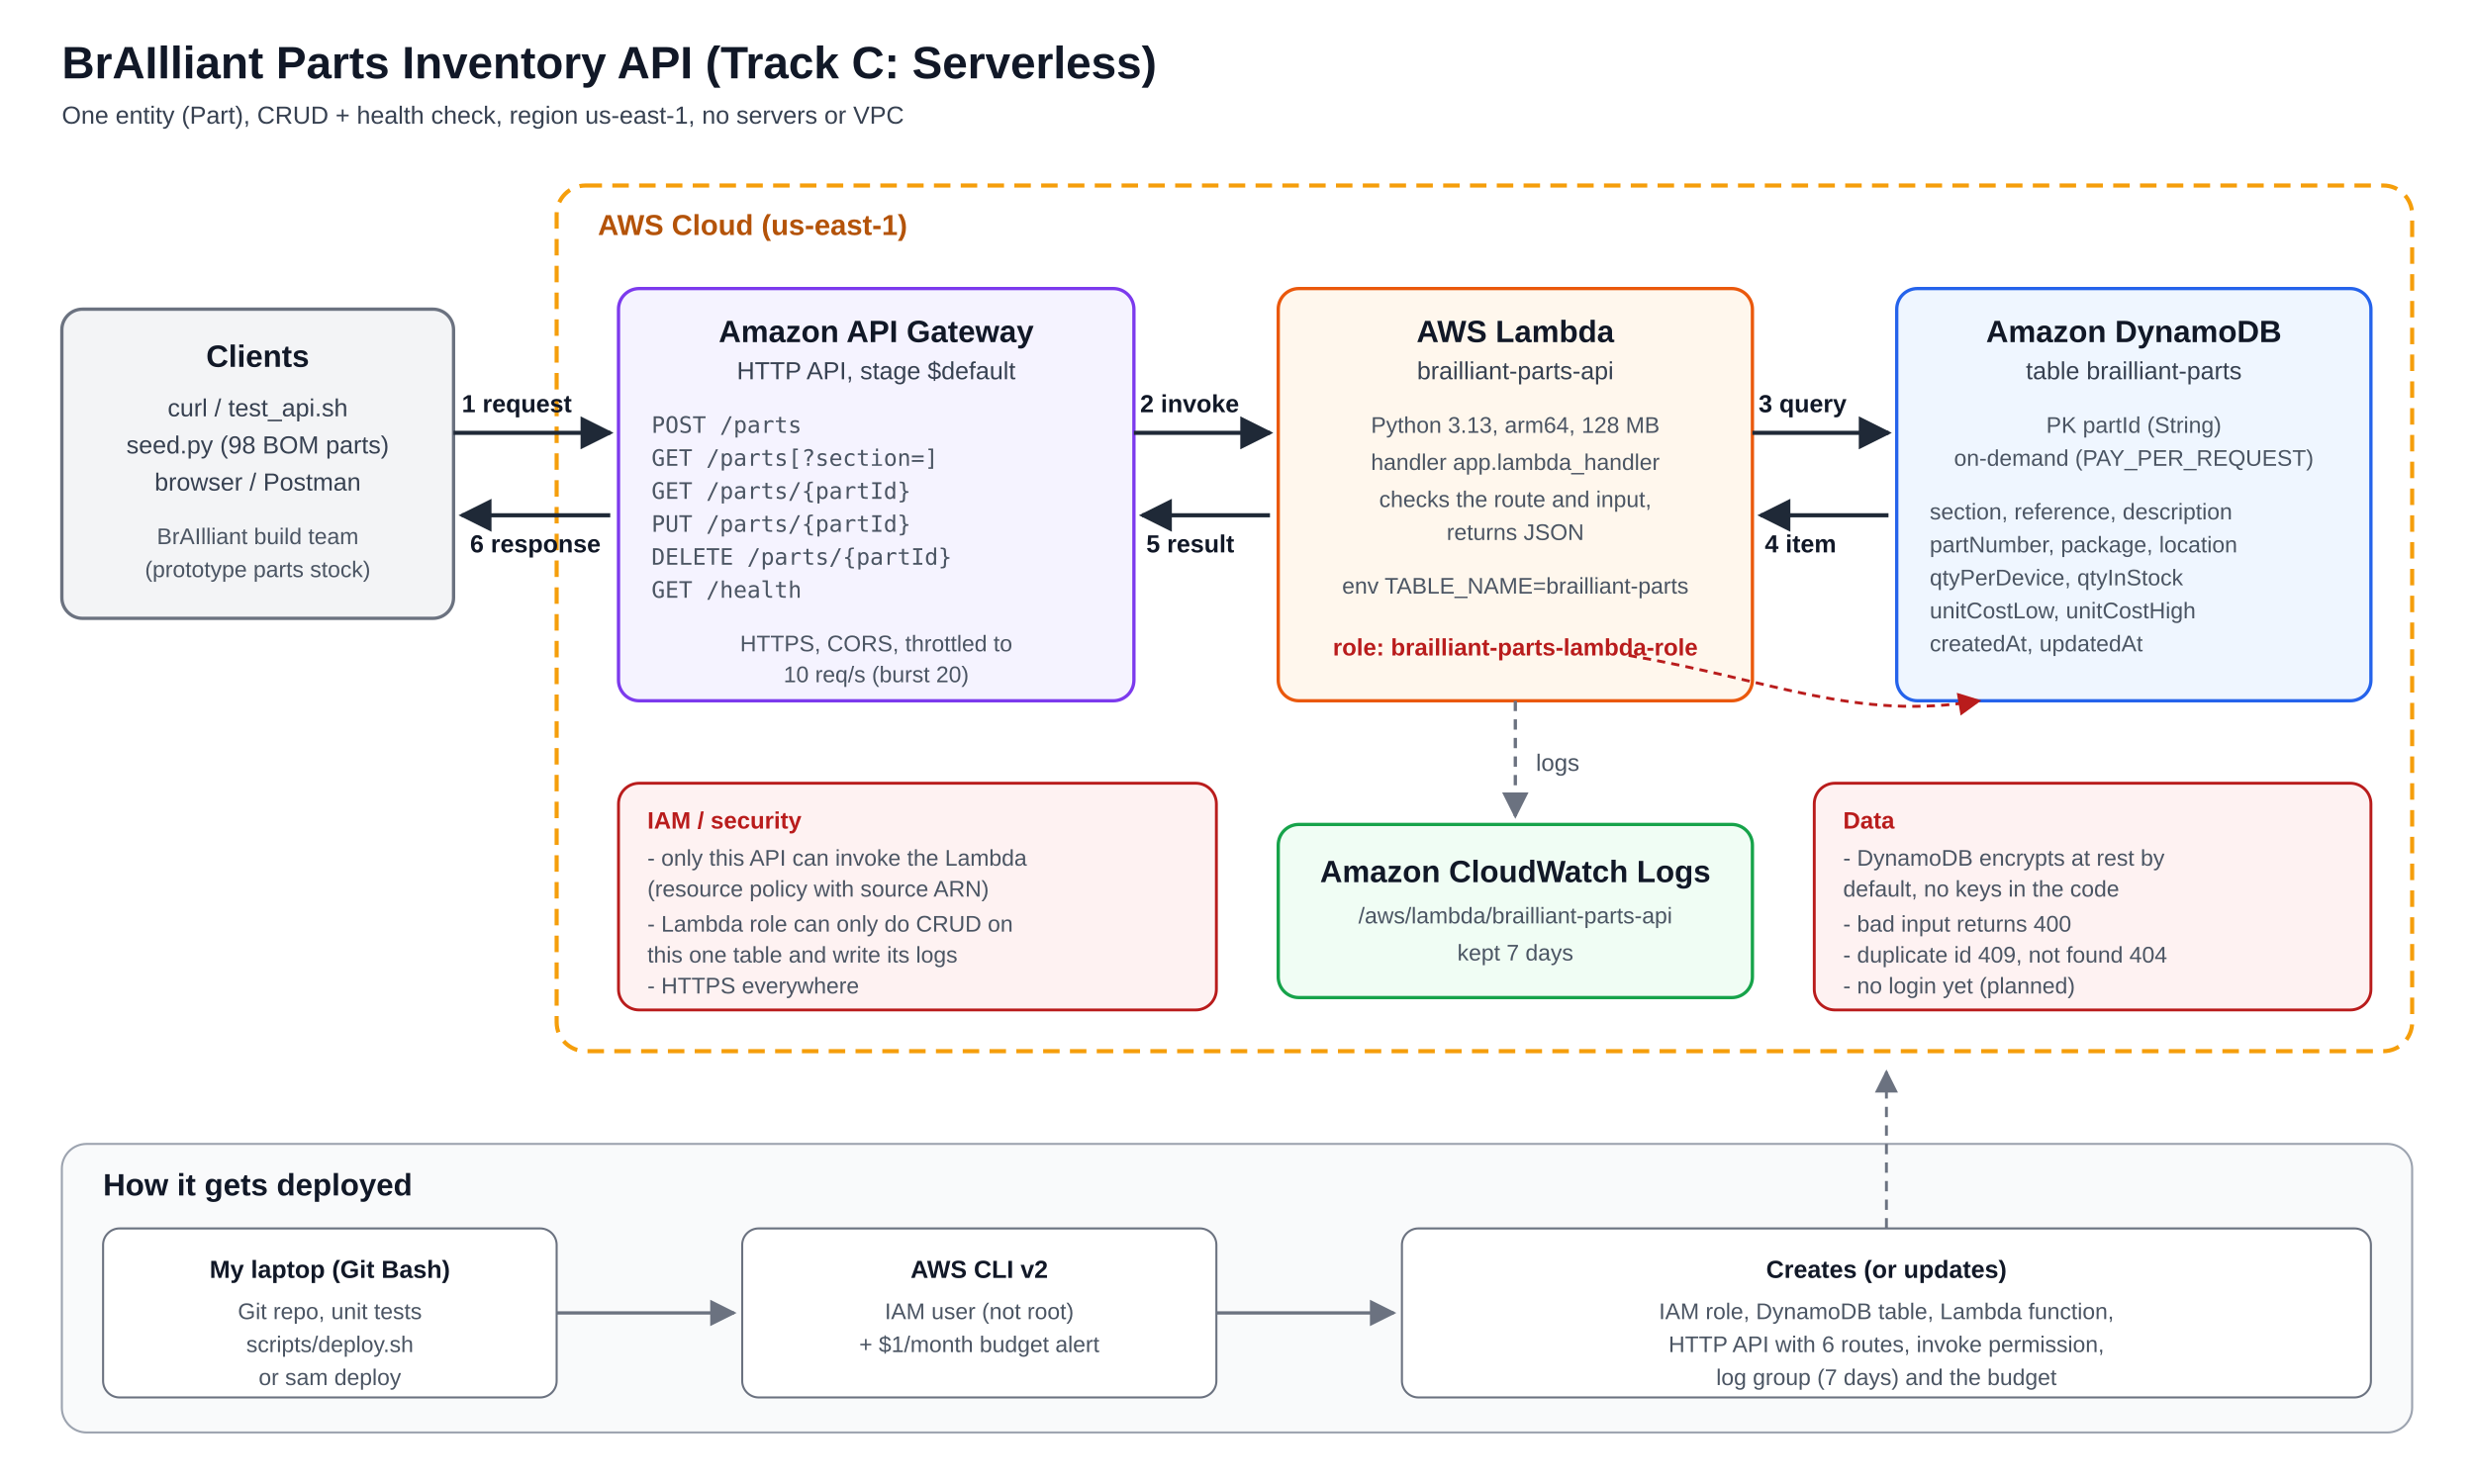
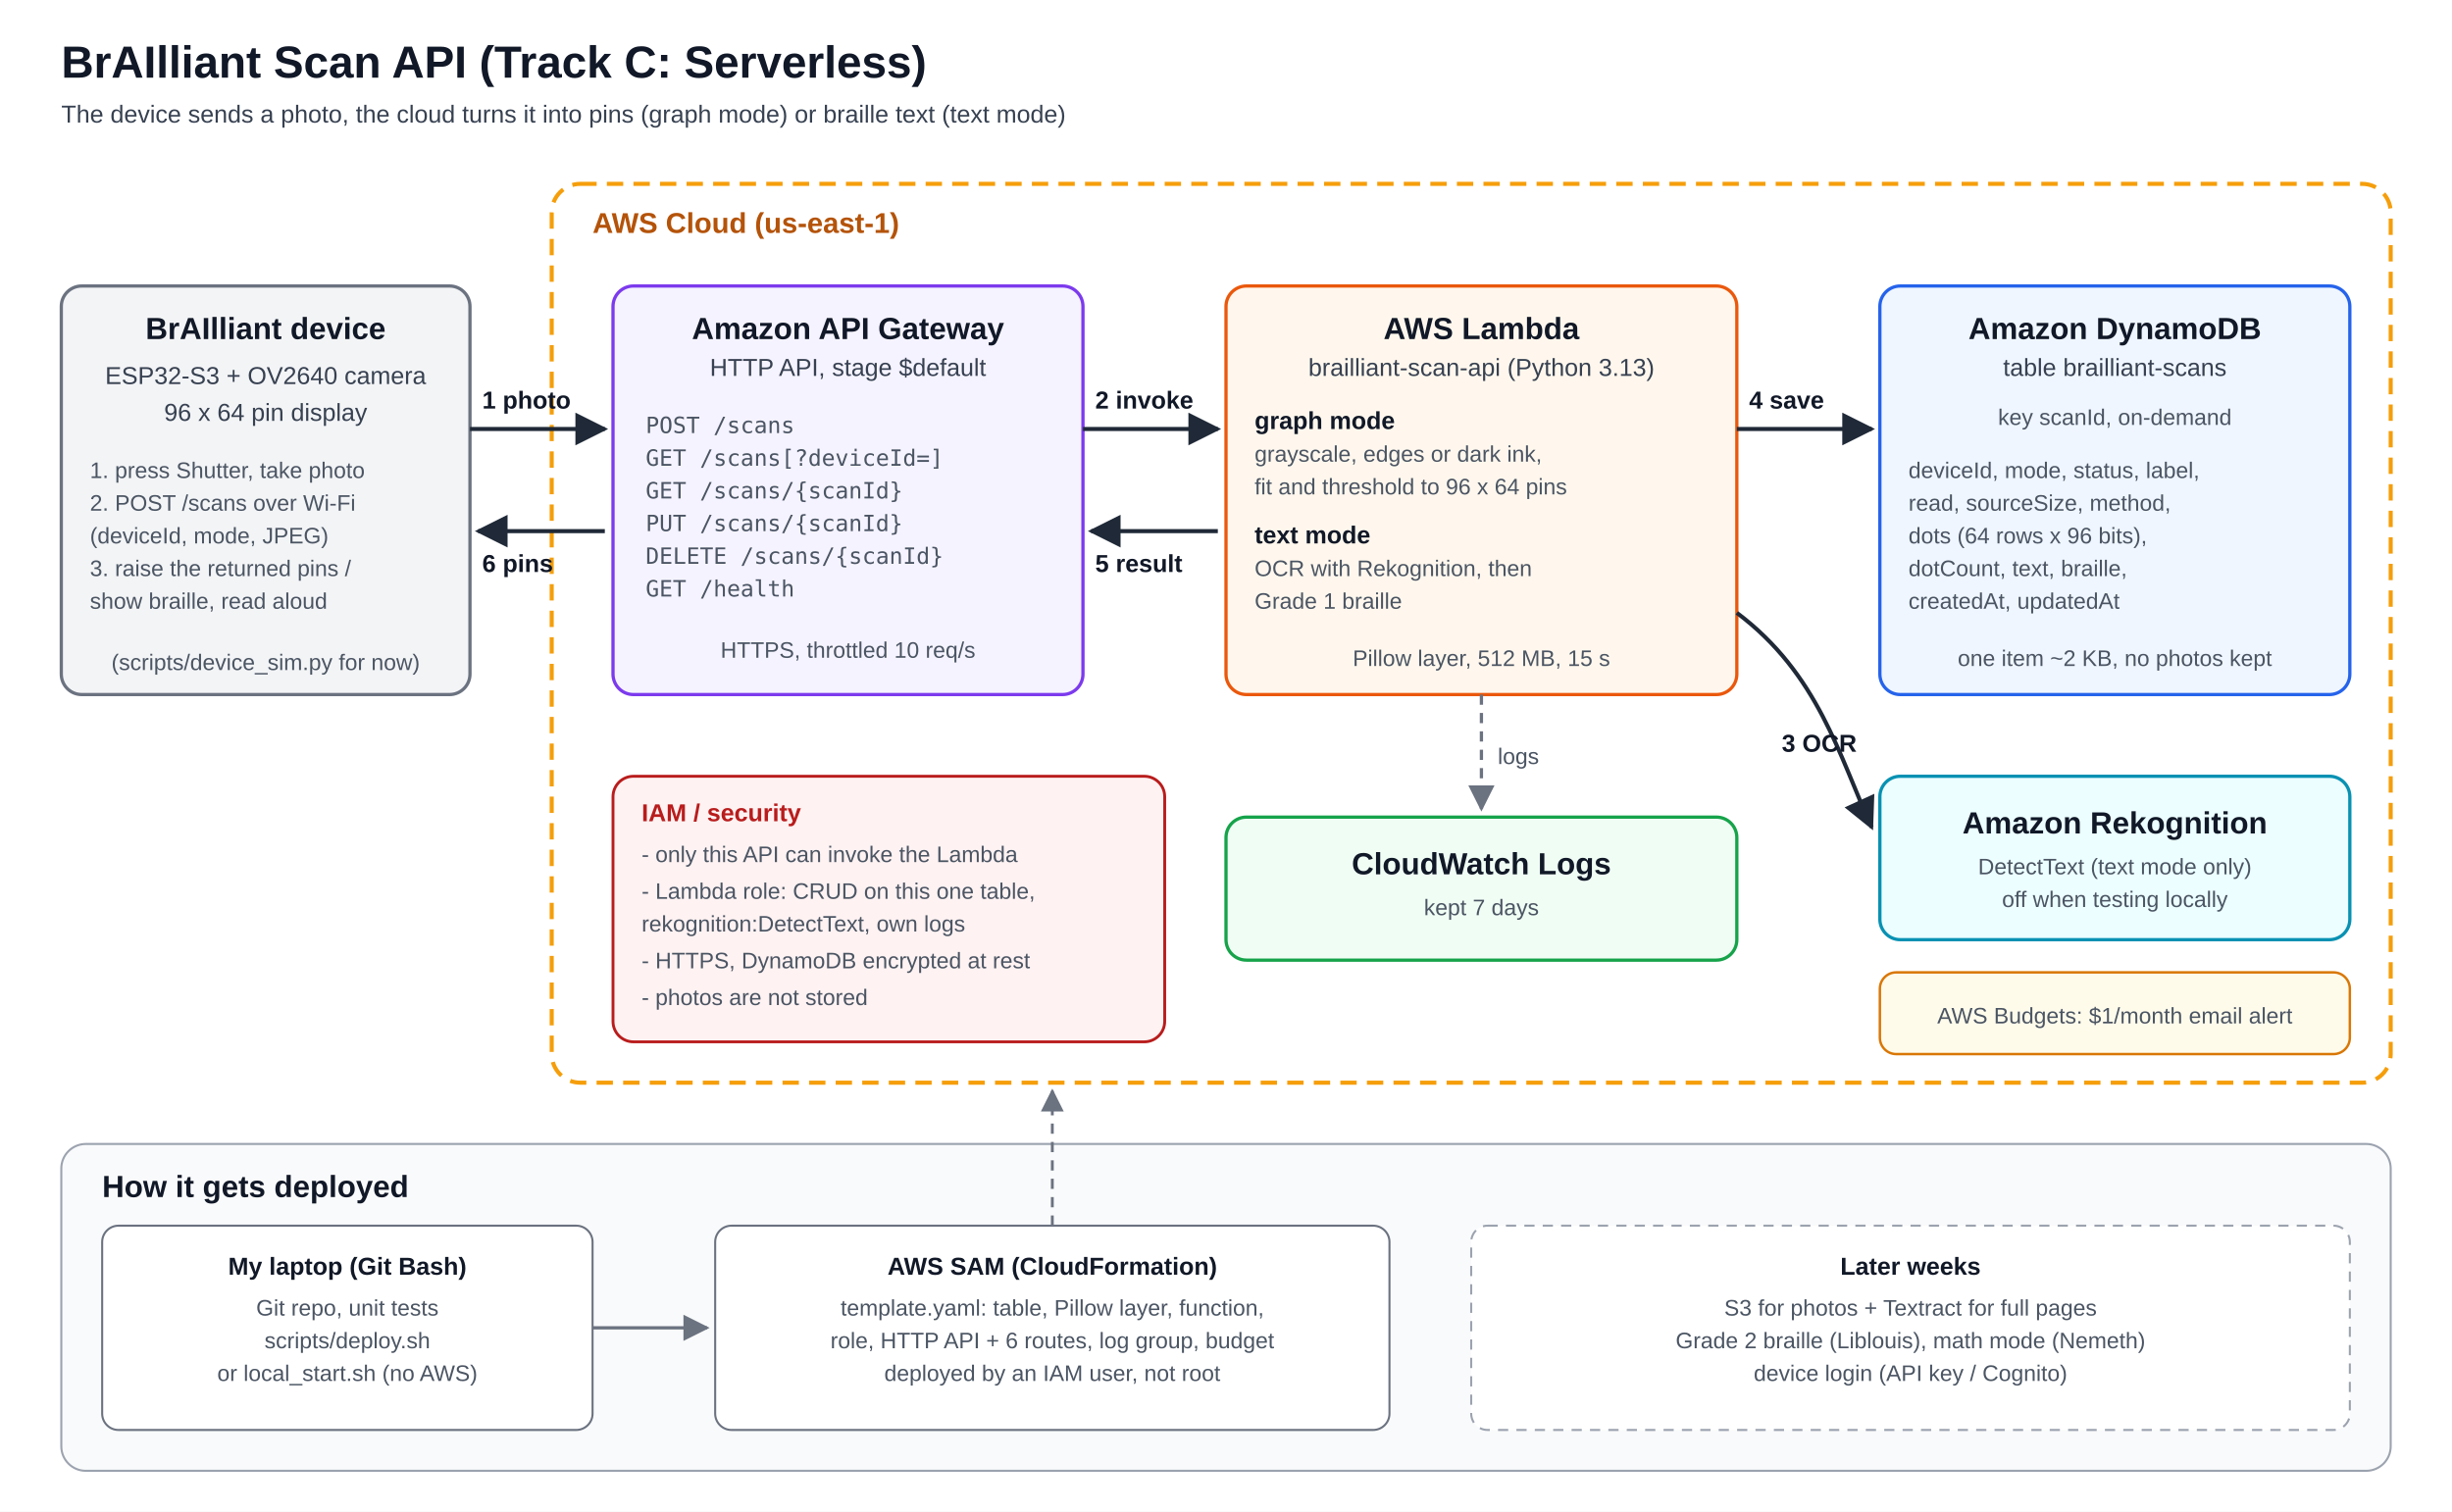
- <svg xmlns="http://www.w3.org/2000/svg" viewBox="0 0 1200 720" width="1200" height="720" font-family="Segoe UI, Arial, sans-serif">
+ <svg xmlns="http://www.w3.org/2000/svg" viewBox="0 0 1200 740" width="1200" height="740" font-family="Segoe UI, Arial, sans-serif">
  <defs>
    <marker id="arr" viewBox="0 0 10 10" refX="9" refY="5" markerWidth="8" markerHeight="8" orient="auto-start-reverse">
      <path d="M0,0 L10,5 L0,10 z" fill="#1f2937" />
    </marker>
    <marker id="arrG" viewBox="0 0 10 10" refX="9" refY="5" markerWidth="8" markerHeight="8" orient="auto-start-reverse">
      <path d="M0,0 L10,5 L0,10 z" fill="#6b7280" />
    </marker>
-     <marker id="arrR" viewBox="0 0 10 10" refX="9" refY="5" markerWidth="8" markerHeight="8" orient="auto-start-reverse">
-       <path d="M0,0 L10,5 L0,10 z" fill="#b91c1c" />
-     </marker>
    <style>
      .t{font-size:15px;font-weight:700;fill:#111827}
      .s{font-size:12px;fill:#374151}
      .x{font-size:11px;fill:#4b5563}
+       .m{font-size:11px;fill:#4b5563;font-family:Consolas,monospace}
      .lbl{font-size:12px;fill:#111827;font-weight:600}
-       .lblg{font-size:11.5px;fill:#4b5563}
-       .lblr{font-size:11.5px;fill:#b91c1c;font-weight:600}
-       .box{rx:10;stroke-width:1.6}
+       .red{font-size:12px;fill:#b91c1c;font-weight:600}
    </style>
  </defs>
-   <rect width="1200" height="720" fill="#ffffff" />
-   <text x="30" y="38" font-size="22" font-weight="700" fill="#111827">BrAIlliant Parts Inventory API (Track C: Serverless)</text>
-   <text x="30" y="60" class="s">One entity (Part), CRUD + health check, region us-east-1, no servers or VPC</text>
-   <rect x="30" y="150" width="190" height="150" class="box" fill="#f3f4f6" stroke="#6b7280" />
-   <text x="125" y="178" text-anchor="middle" class="t">Clients</text>
-   <text x="125" y="202" text-anchor="middle" class="s">curl / test_api.sh</text>
-   <text x="125" y="220" text-anchor="middle" class="s">seed.py (98 BOM parts)</text>
-   <text x="125" y="238" text-anchor="middle" class="s">browser / Postman</text>
-   <text x="125" y="264" text-anchor="middle" class="x">BrAIlliant build team</text>
-   <text x="125" y="280" text-anchor="middle" class="x">(prototype parts stock)</text>
-   <rect x="270" y="90" width="900" height="420" rx="14" fill="none" stroke="#f59e0b" stroke-width="2" stroke-dasharray="8 5" />
+   <rect width="1200" height="740" fill="#ffffff" />
+   <text x="30" y="38" font-size="22" font-weight="700" fill="#111827">BrAIlliant Scan API (Track C: Serverless)</text>
+   <text x="30" y="60" class="s">The device sends a photo, the cloud turns it into pins (graph mode) or braille text (text mode)</text>
+   <rect x="30" y="140" width="200" height="200" rx="10" fill="#f3f4f6" stroke="#6b7280" stroke-width="1.6" />
+   <text x="130" y="166" text-anchor="middle" class="t">BrAIlliant device</text>
+   <text x="130" y="188" text-anchor="middle" class="s">ESP32-S3 + OV2640 camera</text>
+   <text x="130" y="206" text-anchor="middle" class="s">96 x 64 pin display</text>
+   <text x="44" y="234" class="x">1. press Shutter, take photo</text>
+   <text x="44" y="250" class="x">2. POST /scans over Wi-Fi</text>
+   <text x="44" y="266" class="x">   (deviceId, mode, JPEG)</text>
+   <text x="44" y="282" class="x">3. raise the returned pins /</text>
+   <text x="44" y="298" class="x">   show braille, read aloud</text>
+   <text x="130" y="328" text-anchor="middle" class="x">(scripts/device_sim.py for now)</text>
+   <rect x="270" y="90" width="900" height="440" rx="14" fill="none" stroke="#f59e0b" stroke-width="2" stroke-dasharray="8 5" />
  <text x="290" y="114" font-size="14" font-weight="700" fill="#b45309">AWS Cloud (us-east-1)</text>
-   <rect x="300" y="140" width="250" height="200" class="box" fill="#f5f3ff" stroke="#7c3aed" />
-   <text x="425" y="166" text-anchor="middle" class="t">Amazon API Gateway</text>
-   <text x="425" y="184" text-anchor="middle" class="s">HTTP API, stage $default</text>
-   <text x="316" y="210" class="x" font-family="Consolas, monospace">POST   /parts</text>
-   <text x="316" y="226" class="x" font-family="Consolas, monospace">GET    /parts[?section=]</text>
-   <text x="316" y="242" class="x" font-family="Consolas, monospace">GET    /parts/{partId}</text>
-   <text x="316" y="258" class="x" font-family="Consolas, monospace">PUT    /parts/{partId}</text>
-   <text x="316" y="274" class="x" font-family="Consolas, monospace">DELETE /parts/{partId}</text>
-   <text x="316" y="290" class="x" font-family="Consolas, monospace">GET    /health</text>
-   <text x="425" y="316" text-anchor="middle" class="x">HTTPS, CORS, throttled to</text>
-   <text x="425" y="331" text-anchor="middle" class="x">10 req/s (burst 20)</text>
-   <rect x="620" y="140" width="230" height="200" class="box" fill="#fff7ed" stroke="#ea580c" />
-   <text x="735" y="166" text-anchor="middle" class="t">AWS Lambda</text>
-   <text x="735" y="184" text-anchor="middle" class="s">brailliant-parts-api</text>
-   <text x="735" y="210" text-anchor="middle" class="x">Python 3.13, arm64, 128 MB</text>
-   <text x="735" y="228" text-anchor="middle" class="x">handler app.lambda_handler</text>
-   <text x="735" y="246" text-anchor="middle" class="x">checks the route and input,</text>
-   <text x="735" y="262" text-anchor="middle" class="x">returns JSON</text>
-   <text x="735" y="288" text-anchor="middle" class="x">env TABLE_NAME=brailliant-parts</text>
-   <text x="735" y="318" text-anchor="middle" class="lblr">role: brailliant-parts-lambda-role</text>
-   <rect x="920" y="140" width="230" height="200" class="box" fill="#eff6ff" stroke="#2563eb" />
+   <rect x="300" y="140" width="230" height="200" rx="10" fill="#f5f3ff" stroke="#7c3aed" stroke-width="1.6" />
+   <text x="415" y="166" text-anchor="middle" class="t">Amazon API Gateway</text>
+   <text x="415" y="184" text-anchor="middle" class="s">HTTP API, stage $default</text>
+   <text x="316" y="212" class="m">POST   /scans</text>
+   <text x="316" y="228" class="m">GET    /scans[?deviceId=]</text>
+   <text x="316" y="244" class="m">GET    /scans/{scanId}</text>
+   <text x="316" y="260" class="m">PUT    /scans/{scanId}</text>
+   <text x="316" y="276" class="m">DELETE /scans/{scanId}</text>
+   <text x="316" y="292" class="m">GET    /health</text>
+   <text x="415" y="322" text-anchor="middle" class="x">HTTPS, throttled 10 req/s</text>
+   <rect x="600" y="140" width="250" height="200" rx="10" fill="#fff7ed" stroke="#ea580c" stroke-width="1.6" />
+   <text x="725" y="166" text-anchor="middle" class="t">AWS Lambda</text>
+   <text x="725" y="184" text-anchor="middle" class="s">brailliant-scan-api (Python 3.13)</text>
+   <text x="614" y="210" class="lbl">graph mode</text>
+   <text x="614" y="226" class="x">grayscale, edges or dark ink,</text>
+   <text x="614" y="242" class="x">fit and threshold to 96 x 64 pins</text>
+   <text x="614" y="266" class="lbl">text mode</text>
+   <text x="614" y="282" class="x">OCR with Rekognition, then</text>
+   <text x="614" y="298" class="x">Grade 1 braille</text>
+   <text x="725" y="326" text-anchor="middle" class="x">Pillow layer, 512 MB, 15 s</text>
+   <rect x="920" y="140" width="230" height="200" rx="10" fill="#eff6ff" stroke="#2563eb" stroke-width="1.6" />
  <text x="1035" y="166" text-anchor="middle" class="t">Amazon DynamoDB</text>
-   <text x="1035" y="184" text-anchor="middle" class="s">table brailliant-parts</text>
-   <text x="1035" y="210" text-anchor="middle" class="x">PK partId (String)</text>
-   <text x="1035" y="226" text-anchor="middle" class="x">on-demand (PAY_PER_REQUEST)</text>
-   <text x="936" y="252" class="x">section, reference, description</text>
-   <text x="936" y="268" class="x">partNumber, package, location</text>
-   <text x="936" y="284" class="x">qtyPerDevice, qtyInStock</text>
-   <text x="936" y="300" class="x">unitCostLow, unitCostHigh</text>
-   <text x="936" y="316" class="x">createdAt, updatedAt</text>
-   <rect x="620" y="400" width="230" height="84" class="box" fill="#f0fdf4" stroke="#16a34a" />
-   <text x="735" y="428" text-anchor="middle" class="t">Amazon CloudWatch Logs</text>
-   <text x="735" y="448" text-anchor="middle" class="x">/aws/lambda/brailliant-parts-api</text>
-   <text x="735" y="466" text-anchor="middle" class="x">kept 7 days</text>
-   <line x1="220" y1="210" x2="296" y2="210" stroke="#1f2937" stroke-width="2" marker-end="url(#arr)" />
-   <text x="224" y="200" class="lbl">1 request</text>
-   <line x1="296" y1="250" x2="224" y2="250" stroke="#1f2937" stroke-width="2" marker-end="url(#arr)" />
-   <text x="228" y="268" class="lbl">6 response</text>
-   <line x1="550" y1="210" x2="616" y2="210" stroke="#1f2937" stroke-width="2" marker-end="url(#arr)" />
-   <text x="553" y="200" class="lbl">2 invoke</text>
-   <line x1="616" y1="250" x2="554" y2="250" stroke="#1f2937" stroke-width="2" marker-end="url(#arr)" />
-   <text x="556" y="268" class="lbl">5 result</text>
+   <text x="1035" y="184" text-anchor="middle" class="s">table brailliant-scans</text>
+   <text x="1035" y="208" text-anchor="middle" class="x">key scanId, on-demand</text>
+   <text x="934" y="234" class="x">deviceId, mode, status, label,</text>
+   <text x="934" y="250" class="x">read, sourceSize, method,</text>
+   <text x="934" y="266" class="x">dots (64 rows x 96 bits),</text>
+   <text x="934" y="282" class="x">dotCount, text, braille,</text>
+   <text x="934" y="298" class="x">createdAt, updatedAt</text>
+   <text x="1035" y="326" text-anchor="middle" class="x">one item ~2 KB, no photos kept</text>
+   <rect x="920" y="380" width="230" height="80" rx="10" fill="#ecfeff" stroke="#0891b2" stroke-width="1.6" />
+   <text x="1035" y="408" text-anchor="middle" class="t">Amazon Rekognition</text>
+   <text x="1035" y="428" text-anchor="middle" class="x">DetectText (text mode only)</text>
+   <text x="1035" y="444" text-anchor="middle" class="x">off when testing locally</text>
+   <rect x="600" y="400" width="250" height="70" rx="10" fill="#f0fdf4" stroke="#16a34a" stroke-width="1.6" />
+   <text x="725" y="428" text-anchor="middle" class="t">CloudWatch Logs</text>
+   <text x="725" y="448" text-anchor="middle" class="x">kept 7 days</text>
+   <line x1="230" y1="210" x2="296" y2="210" stroke="#1f2937" stroke-width="2" marker-end="url(#arr)" />
+   <text x="236" y="200" class="lbl">1 photo</text>
+   <line x1="296" y1="260" x2="234" y2="260" stroke="#1f2937" stroke-width="2" marker-end="url(#arr)" />
+   <text x="236" y="280" class="lbl">6 pins</text>
+   <line x1="530" y1="210" x2="596" y2="210" stroke="#1f2937" stroke-width="2" marker-end="url(#arr)" />
+   <text x="536" y="200" class="lbl">2 invoke</text>
+   <line x1="596" y1="260" x2="534" y2="260" stroke="#1f2937" stroke-width="2" marker-end="url(#arr)" />
+   <text x="536" y="280" class="lbl">5 result</text>
  <line x1="850" y1="210" x2="916" y2="210" stroke="#1f2937" stroke-width="2" marker-end="url(#arr)" />
-   <text x="853" y="200" class="lbl">3 query</text>
-   <line x1="916" y1="250" x2="854" y2="250" stroke="#1f2937" stroke-width="2" marker-end="url(#arr)" />
-   <text x="856" y="268" class="lbl">4 item</text>
-   <line x1="735" y1="340" x2="735" y2="396" stroke="#6b7280" stroke-width="1.6" stroke-dasharray="5 4" marker-end="url(#arrG)" />
-   <text x="745" y="374" class="lblg">logs</text>
-   <rect x="300" y="380" width="290" height="110" rx="10" fill="#fef2f2" stroke="#b91c1c" stroke-width="1.4" />
-   <text x="314" y="402" class="lblr">IAM / security</text>
-   <text x="314" y="420" class="x">- only this API can invoke the Lambda</text>
-   <text x="314" y="435" class="x">  (resource policy with source ARN)</text>
-   <text x="314" y="452" class="x">- Lambda role can only do CRUD on</text>
-   <text x="314" y="467" class="x">  this one table and write its logs</text>
-   <text x="314" y="482" class="x">- HTTPS everywhere</text>
-   <rect x="880" y="380" width="270" height="110" rx="10" fill="#fef2f2" stroke="#b91c1c" stroke-width="1.4" />
-   <text x="894" y="402" class="lblr">Data</text>
-   <text x="894" y="420" class="x">- DynamoDB encrypts at rest by</text>
-   <text x="894" y="435" class="x">  default, no keys in the code</text>
-   <text x="894" y="452" class="x">- bad input returns 400</text>
-   <text x="894" y="467" class="x">- duplicate id 409, not found 404</text>
-   <text x="894" y="482" class="x">- no login yet (planned)</text>
-   <path d="M 790 318 C 860 330, 900 350, 960 340" fill="none" stroke="#b91c1c" stroke-width="1.4" stroke-dasharray="4 3" marker-end="url(#arrR)" />
-   <rect x="30" y="555" width="1140" height="140" rx="12" fill="#f9fafb" stroke="#9ca3af" />
-   <text x="50" y="580" class="t">How it gets deployed</text>
-   <rect x="50" y="596" width="220" height="82" rx="8" fill="#ffffff" stroke="#6b7280" />
-   <text x="160" y="620" text-anchor="middle" class="lbl">My laptop (Git Bash)</text>
-   <text x="160" y="640" text-anchor="middle" class="x">Git repo, unit tests</text>
-   <text x="160" y="656" text-anchor="middle" class="x">scripts/deploy.sh</text>
-   <text x="160" y="672" text-anchor="middle" class="x">or sam deploy</text>
-   <line x1="270" y1="637" x2="356" y2="637" stroke="#6b7280" stroke-width="1.6" marker-end="url(#arrG)" />
-   <rect x="360" y="596" width="230" height="82" rx="8" fill="#ffffff" stroke="#6b7280" />
-   <text x="475" y="620" text-anchor="middle" class="lbl">AWS CLI v2</text>
-   <text x="475" y="640" text-anchor="middle" class="x">IAM user (not root)</text>
-   <text x="475" y="656" text-anchor="middle" class="x">+ $1/month budget alert</text>
-   <line x1="590" y1="637" x2="676" y2="637" stroke="#6b7280" stroke-width="1.6" marker-end="url(#arrG)" />
-   <rect x="680" y="596" width="470" height="82" rx="8" fill="#ffffff" stroke="#6b7280" />
-   <text x="915" y="620" text-anchor="middle" class="lbl">Creates (or updates)</text>
-   <text x="915" y="640" text-anchor="middle" class="x">IAM role, DynamoDB table, Lambda function,</text>
-   <text x="915" y="656" text-anchor="middle" class="x">HTTP API with 6 routes, invoke permission,</text>
-   <text x="915" y="672" text-anchor="middle" class="x">log group (7 days) and the budget</text>
-   <path d="M 915 596 L 915 520" stroke="#6b7280" stroke-width="1.4" stroke-dasharray="5 4" marker-end="url(#arrG)" />
+   <text x="856" y="200" class="lbl">4 save</text>
+   <path d="M 850 300 C 890 330, 900 370, 916 405" fill="none" stroke="#1f2937" stroke-width="2" marker-end="url(#arr)" />
+   <text x="872" y="368" class="lbl">3 OCR</text>
+   <line x1="725" y1="340" x2="725" y2="396" stroke="#6b7280" stroke-width="1.6" stroke-dasharray="5 4" marker-end="url(#arrG)" />
+   <text x="733" y="374" class="x">logs</text>
+   <rect x="300" y="380" width="270" height="130" rx="10" fill="#fef2f2" stroke="#b91c1c" stroke-width="1.4" />
+   <text x="314" y="402" class="red">IAM / security</text>
+   <text x="314" y="422" class="x">- only this API can invoke the Lambda</text>
+   <text x="314" y="440" class="x">- Lambda role: CRUD on this one table,</text>
+   <text x="314" y="456" class="x">  rekognition:DetectText, own logs</text>
+   <text x="314" y="474" class="x">- HTTPS, DynamoDB encrypted at rest</text>
+   <text x="314" y="492" class="x">- photos are not stored</text>
+   <rect x="920" y="476" width="230" height="40" rx="8" fill="#fffbeb" stroke="#d97706" stroke-width="1.2" />
+   <text x="1035" y="501" text-anchor="middle" class="x">AWS Budgets: $1/month email alert</text>
+   <rect x="30" y="560" width="1140" height="160" rx="12" fill="#f9fafb" stroke="#9ca3af" />
+   <text x="50" y="586" class="t">How it gets deployed</text>
+   <rect x="50" y="600" width="240" height="100" rx="8" fill="#ffffff" stroke="#6b7280" />
+   <text x="170" y="624" text-anchor="middle" class="lbl">My laptop (Git Bash)</text>
+   <text x="170" y="644" text-anchor="middle" class="x">Git repo, unit tests</text>
+   <text x="170" y="660" text-anchor="middle" class="x">scripts/deploy.sh</text>
+   <text x="170" y="676" text-anchor="middle" class="x">or local_start.sh (no AWS)</text>
+   <line x1="290" y1="650" x2="346" y2="650" stroke="#6b7280" stroke-width="1.6" marker-end="url(#arrG)" />
+   <rect x="350" y="600" width="330" height="100" rx="8" fill="#ffffff" stroke="#6b7280" />
+   <text x="515" y="624" text-anchor="middle" class="lbl">AWS SAM (CloudFormation)</text>
+   <text x="515" y="644" text-anchor="middle" class="x">template.yaml: table, Pillow layer, function,</text>
+   <text x="515" y="660" text-anchor="middle" class="x">role, HTTP API + 6 routes, log group, budget</text>
+   <text x="515" y="676" text-anchor="middle" class="x">deployed by an IAM user, not root</text>
+   <rect x="720" y="600" width="430" height="100" rx="8" fill="#ffffff" stroke="#9ca3af" stroke-dasharray="5 4" />
+   <text x="935" y="624" text-anchor="middle" class="lbl">Later weeks</text>
+   <text x="935" y="644" text-anchor="middle" class="x">S3 for photos + Textract for full pages</text>
+   <text x="935" y="660" text-anchor="middle" class="x">Grade 2 braille (Liblouis), math mode (Nemeth)</text>
+   <text x="935" y="676" text-anchor="middle" class="x">device login (API key / Cognito)</text>
+   <path d="M 515 600 L 515 534" stroke="#6b7280" stroke-width="1.4" stroke-dasharray="5 4" marker-end="url(#arrG)" />
</svg>
